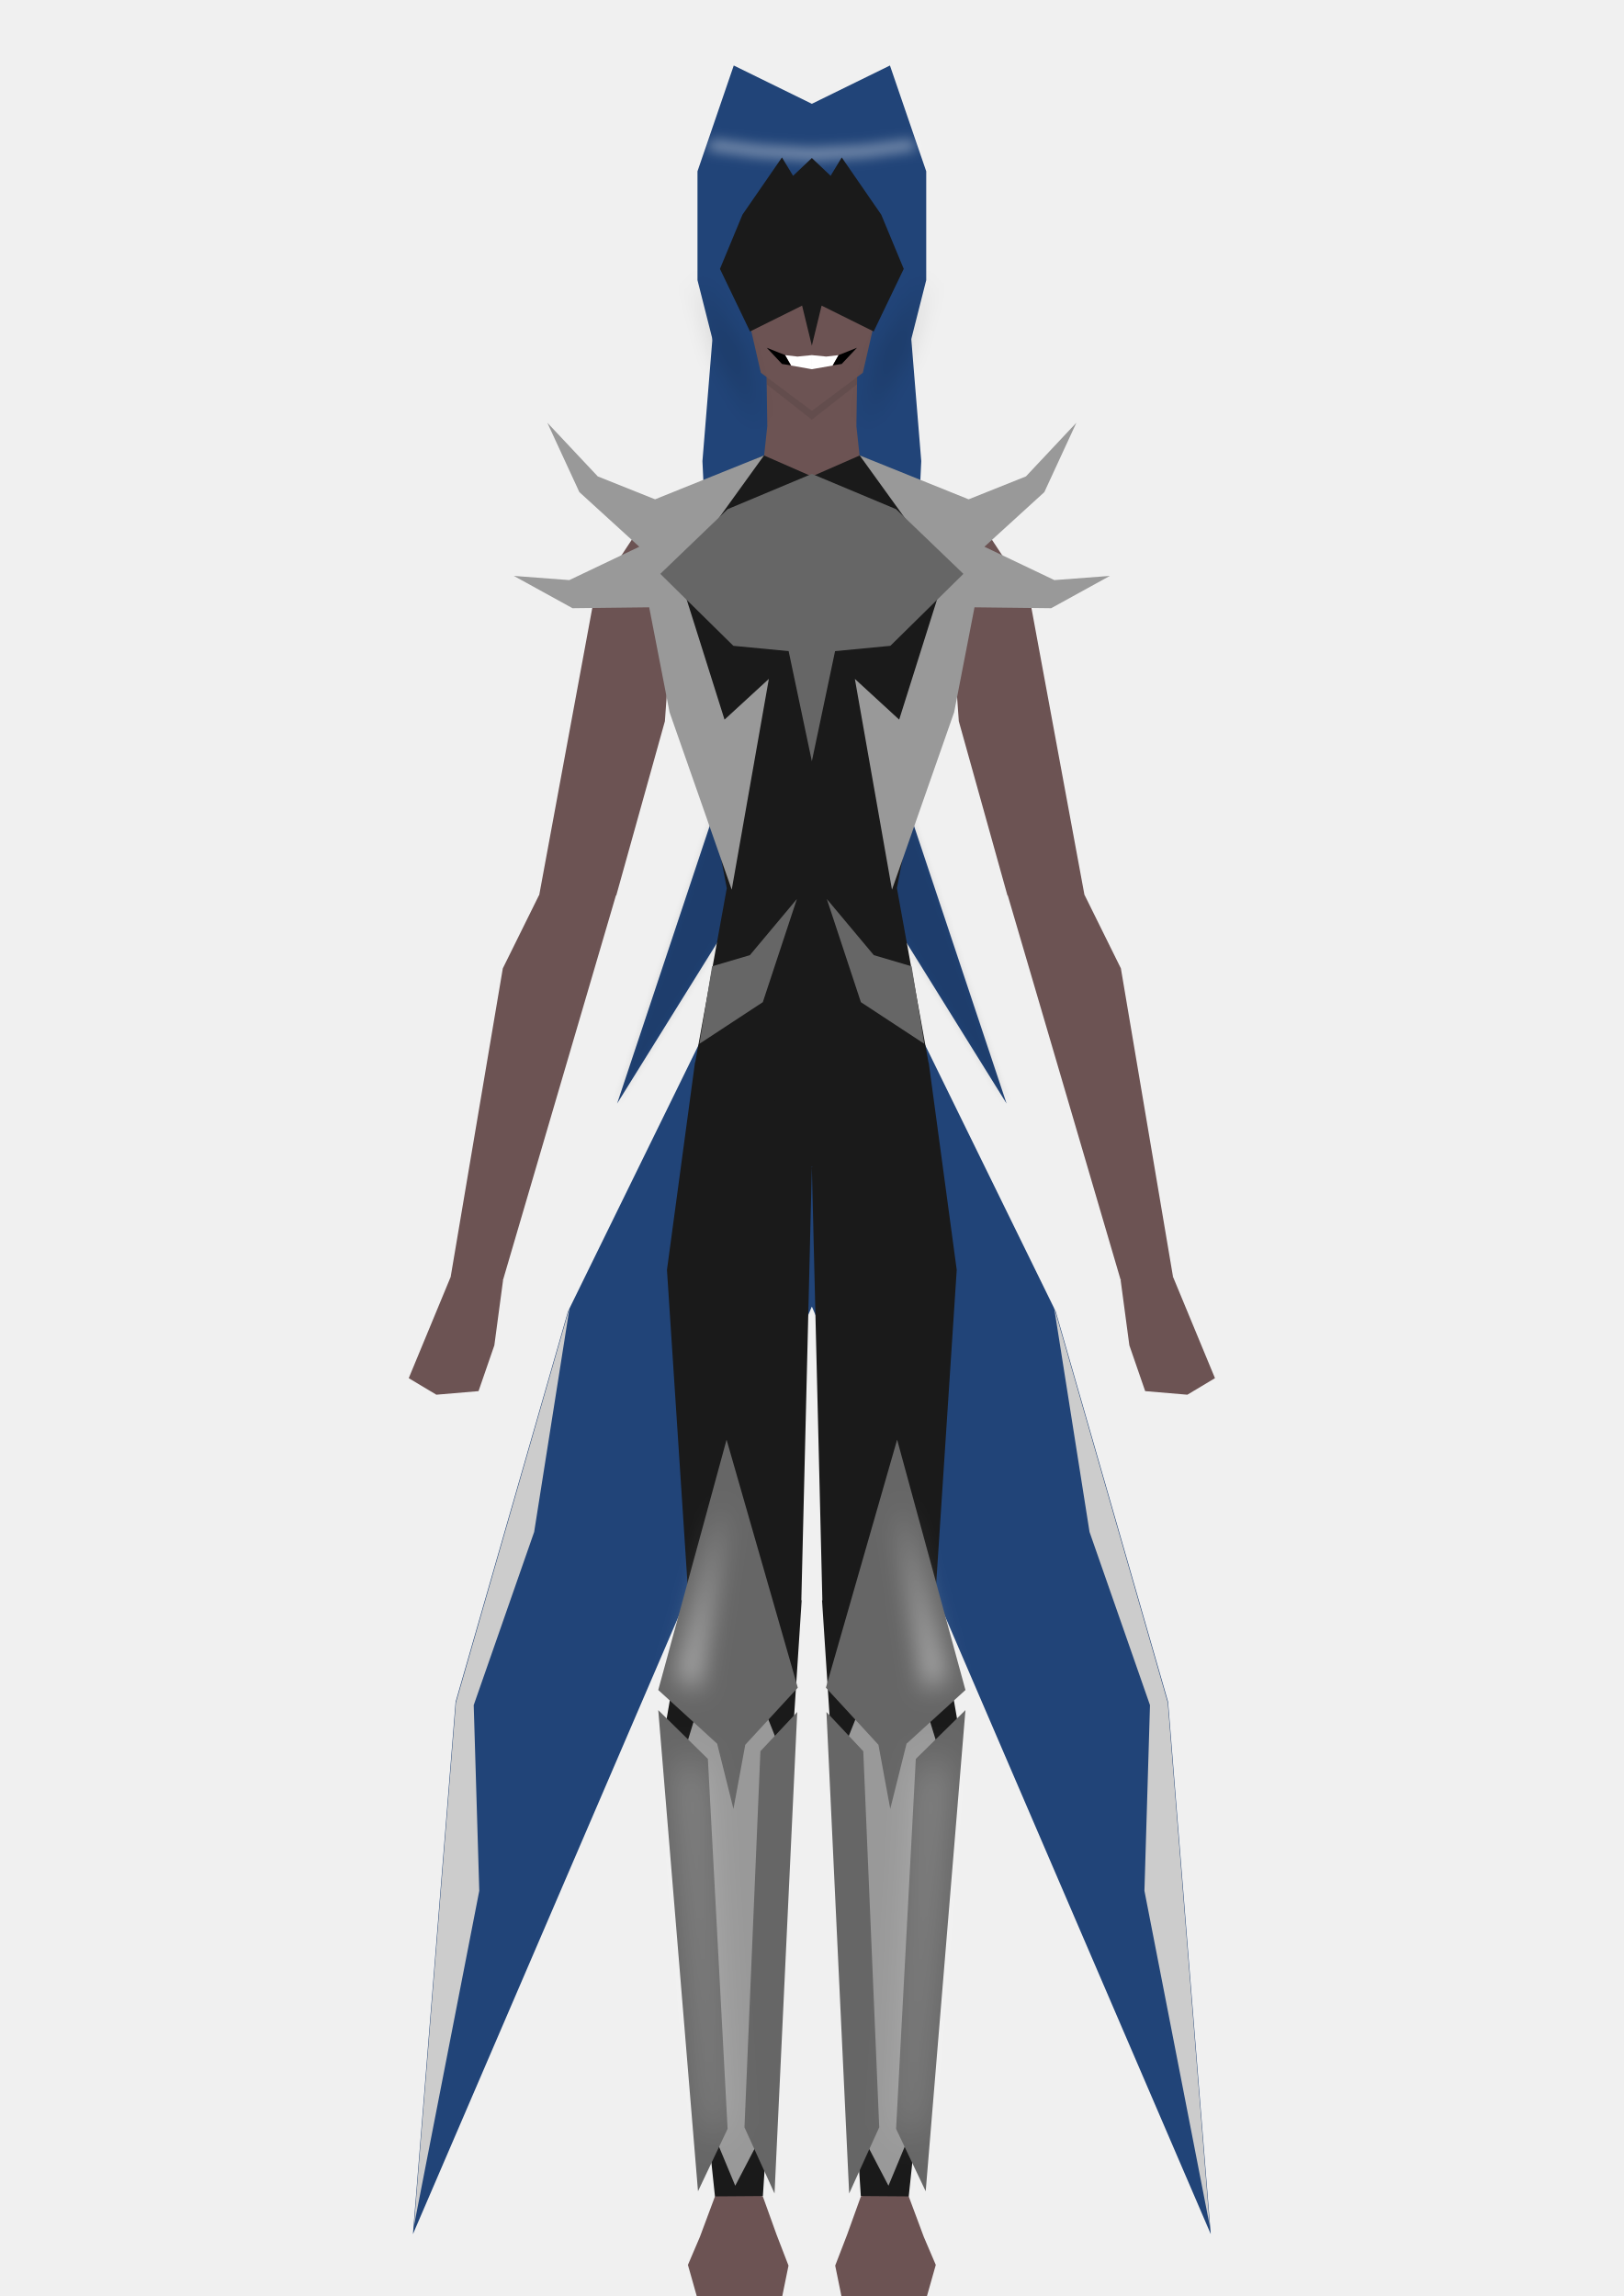
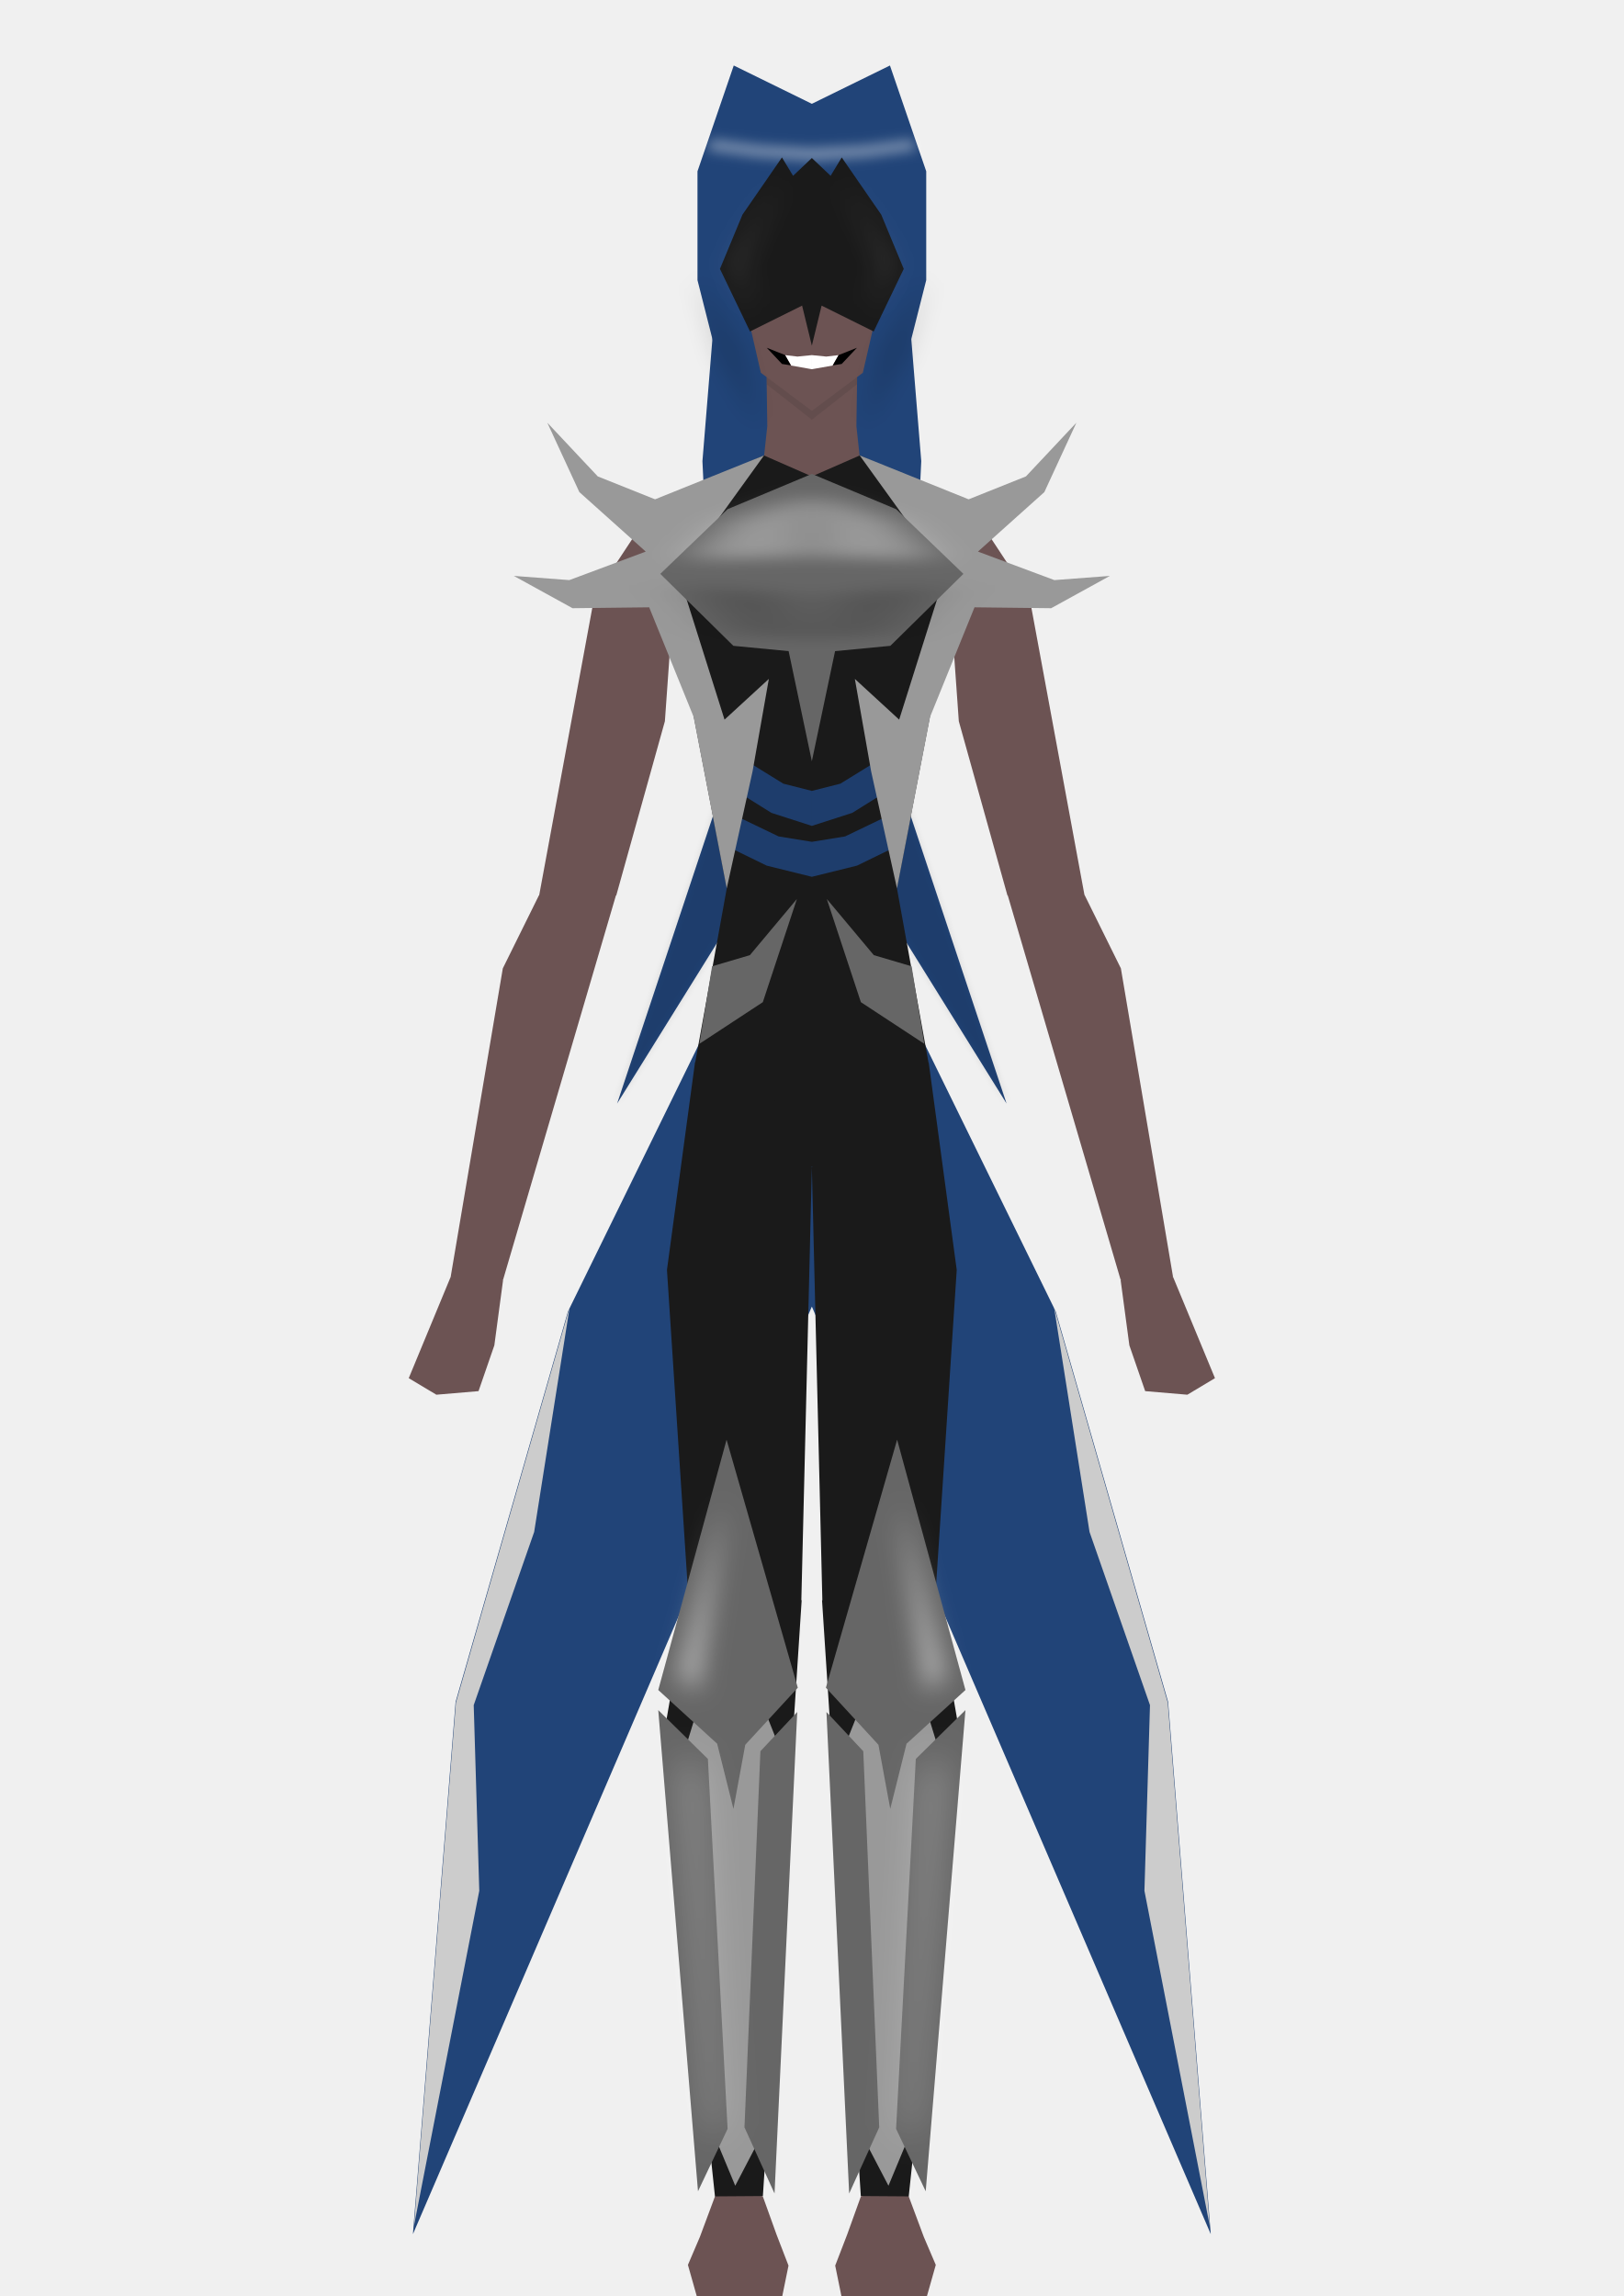
<svg xmlns="http://www.w3.org/2000/svg" width="210mm" height="297mm" viewBox="0 0 210 297" version="1.1" id="svg1">
  <defs id="defs1">
    <filter style="color-interpolation-filters:sRGB" id="filter30" x="-0.071" y="-0.8" width="1.142" height="2.6">
      <feGaussianBlur stdDeviation="0.805" id="feGaussianBlur30" />
    </filter>
    <filter style="color-interpolation-filters:sRGB" id="filter31" x="-0.115" y="-0.179" width="1.231" height="1.358">
      <feGaussianBlur stdDeviation="1.428" id="feGaussianBlur31" />
    </filter>
    <filter style="color-interpolation-filters:sRGB" id="filter33" x="-0.022" y="-0.028" width="1.043" height="1.055">
      <feGaussianBlur stdDeviation="0.455" id="feGaussianBlur33" />
    </filter>
    <filter style="color-interpolation-filters:sRGB" id="filter35" x="-0.111" y="-0.159" width="1.223" height="1.319">
      <feGaussianBlur stdDeviation="1.61" id="feGaussianBlur35" />
    </filter>
    <filter style="color-interpolation-filters:sRGB" id="filter36" x="-0.166" y="-0.112" width="1.332" height="1.225">
      <feGaussianBlur stdDeviation="2.309" id="feGaussianBlur36" />
+     </filter>
+     <filter style="color-interpolation-filters:sRGB" id="filter18" x="-0.217" y="-0.265" width="1.433" height="1.531">
+       <feGaussianBlur stdDeviation="2.922 0.925" id="feGaussianBlur18" />
+     </filter>
+     <filter style="color-interpolation-filters:sRGB" id="filter19" x="-0.334" y="-0.264" width="1.669" height="1.527">
+       <feGaussianBlur stdDeviation="4.313 0.807" id="feGaussianBlur19" />
+     </filter>
+     <filter style="color-interpolation-filters:sRGB" id="filter16" x="-0.183" y="-0.217" width="1.367" height="1.433">
+       <feGaussianBlur stdDeviation="1.551" id="feGaussianBlur16" />
    </filter>
  </defs>
  <g id="layer1">
    <g id="g1">
      <g id="g20">
        <path style="fill:#214478;stroke-width:1;-inkscape-stroke:none" d="M 94.284,17.585 90.849,59.65 92.918,103.439 79.815,142.746 97.4,114.473 105,144.47 V 14.433 Z m 21.431,0 3.435,42.065 -2.069,43.789 13.102,39.307 L 112.6,114.473 105,144.47 V 14.433 Z" id="path12" />
        <path style="mix-blend-mode:normal;fill:#000000;fill-opacity:0.1;stroke-width:1;-inkscape-stroke:none;filter:url(#filter33)" d="m 79.787,142.651 13.196,-39.406 4.427,11.252 z m 50.426,0 -13.196,-39.406 -4.427,11.252 z" id="path32" />
      </g>
      <g id="g29">
        <path style="fill:#214478;fill-opacity:1;stroke-width:1;-inkscape-stroke:none" d="M 90.74,134.378 73.454,169.656 58.925,220.148 53.406,288.996 105,169.012 v -41.496 z m 28.52,0 17.286,35.277 14.529,50.492 5.518,68.848 L 105,169.012 v -41.496 z" id="path29" />
        <path style="fill:#cccccc;fill-opacity:1;stroke-width:1;-inkscape-stroke:none" d="m 53.535,287.951 8.451,-43.366 -0.718,-24.016 7.818,-22.404 4.591,-29.078 -14.709,51.15 z m 102.93,0 -8.451,-43.366 0.718,-24.016 -7.818,-22.404 -4.591,-29.078 14.709,51.15 z" id="path34" />
      </g>
      <g id="g10">
        <path style="fill:#6c5353;stroke-width:0.953;-inkscape-stroke:none" d="m 99.132,47.973 0.105,7.147 -0.429,3.98 L 105,65.501 V 40.612 Z m 11.735,0 -0.105,7.147 0.429,3.98 L 105,65.501 V 40.612 Z" id="path2" />
      </g>
      <g id="g9">
        <path style="fill:#1a1a1a;fill-opacity:0.1;stroke-width:1;-inkscape-stroke:none" d="M 99.17,49.723 105,54.293 v -8.016 l -5.968,-0.334 z m 11.66,0 L 105,54.293 v -8.016 l 5.968,-0.334 z" id="path11" />
        <path style="fill:#6c5353;stroke-width:0.953;-inkscape-stroke:none" d="M 105,14.874 96.69,20.918 95.637,36.183 98.404,48.219 105,53.147 Z m 0,0 8.31,6.044 1.053,15.265 -2.767,12.036 L 105,53.147 Z" id="path1" />
        <path style="fill:#ffffff;fill-opacity:1;stroke-width:1;-inkscape-stroke:none" d="m 102.321,47.286 -0.773,-1.347 1.588,0.185 1.864,-0.186 v 1.822 z m 5.357,0 0.773,-1.347 -1.588,0.185 -1.864,-0.186 v 1.822 z" id="path14" />
        <path style="fill:#000000;fill-opacity:1;stroke-width:1;-inkscape-stroke:none" d="m 101.525,45.923 -2.357,-0.938 1.973,2.097 1.145,0.176 z m 6.95,0 2.357,-0.938 -1.973,2.097 -1.145,0.176 z" id="path23" />
      </g>
      <g id="g11">
        <path style="fill:#1a1a1a;stroke-width:0.953;-inkscape-stroke:none" d="m 105,61.63 -6.201,-2.718 -13.997,6.218 -2.282,8.36 4.465,4.942 7.015,36.453 -4.094,22.598 6.081,9.241 L 105,150.968 Z m 2.6e-4,0 6.201,-2.718 13.997,6.218 2.282,8.36 -4.465,4.942 -7.015,36.453 4.094,22.598 -6.081,9.241 L 105,150.968 Z" id="path3" />
      </g>
      <g id="g14">
        <path style="fill:#1a1a1a;stroke-width:0.953;-inkscape-stroke:none" d="m 89.888,137.414 -3.627,26.858 2.732,41.732 6.753,3.912 7.894,-2.894 L 105,151.019 99.696,141.436 Z m 30.223,0 3.627,26.858 -2.732,41.732 -6.753,3.912 -7.894,-2.894 L 105,151.019 l 5.304,-9.584 z" id="path6" />
      </g>
      <g id="g15">
        <path style="fill:#1a1a1a;stroke-width:0.953;-inkscape-stroke:none" d="m 89.031,206.056 -2.979,17.248 6.421,60.842 3.038,1.103 3.156,-1.196 5.015,-77.032 -7.382,-3.685 z m 31.938,0 2.979,17.248 -6.421,60.842 -3.038,1.103 -3.156,-1.196 -5.015,-77.032 7.382,-3.685 z" id="path7" />
      </g>
      <g id="g16">
        <path style="fill:#6c5353;stroke-width:0.851;-inkscape-stroke:none" d="m 58.284,165.18 -5.42,13.093 3.573,2.14 5.453,-0.463 2.045,-5.921 1.134,-8.471 -3.443,-1.415 z m 93.433,0 5.42,13.093 -3.573,2.14 -5.453,-0.463 -2.045,-5.921 -1.134,-8.471 3.443,-1.415 z" id="path8" />
      </g>
      <g id="g12">
        <path style="fill:#6c5353;stroke-width:0.851;-inkscape-stroke:none" d="m 87.049,78.41 -1.056,14.883 -6.284,22.52 -5.334,1.661 -4.655,-1.586 7.158,-38.742 7.923,-12.017 z m 35.902,0 1.056,14.883 6.284,22.52 5.334,1.661 4.655,-1.586 -7.158,-38.742 -7.923,-12.017 z" id="path4" />
      </g>
      <g id="g13">
        <path style="fill:#6c5353;stroke-width:0.851;-inkscape-stroke:none" d="m 69.696,115.83 -4.665,9.434 -6.745,39.911 3.016,1.304 3.765,-0.938 14.593,-49.711 -4.65,-2.491 z m 70.607,0 4.665,9.434 6.745,39.911 -3.016,1.304 -3.765,-0.938 -14.593,-49.711 4.65,-2.491 z" id="path5" />
      </g>
      <g id="g17">
        <path style="fill:#6c5353;stroke-width:0.953;-inkscape-stroke:none" d="m 92.473,284.114 -1.958,5.254 -1.543,3.609 1.155,4.084 11.038,0.002 0.815,-3.996 -1.536,-3.984 -1.803,-5.013 z m 25.054,0 1.958,5.254 1.543,3.609 -1.155,4.084 -11.038,0.002 -0.815,-3.996 1.536,-3.984 1.803,-5.013 z" id="path9" />
      </g>
      <g id="g18">
        <path style="fill:#214478;stroke-width:1;-inkscape-stroke:none" d="m 105,24.391 -4.495,-2.65 -3.78,6.024 -0.652,17.468 2.086,9.907 -5.605,-9.646 -2.346,-9.255 V 22.161 L 94.9,8.473 105,13.427 Z m 0,0 4.495,-2.65 3.78,6.024 0.652,17.468 -2.086,9.907 5.605,-9.646 2.346,-9.255 V 22.161 L 115.1,8.473 105,13.427 Z" id="path10" />
        <path style="mix-blend-mode:normal;fill:#ffffff;fill-opacity:0.5;stroke-width:1;-inkscape-stroke:none;filter:url(#filter30)" d="m 92.016,18.188 6.226,0.779 L 105,19.342 v 1.261 L 97.98,20.147 91.424,19.254 Z m 25.969,0 -6.226,0.779 L 105,19.342 v 1.261 l 7.02,-0.456 6.556,-0.893 z" id="path30" />
        <path style="fill:#000000;fill-opacity:0.138;stroke-width:1;-inkscape-stroke:none;filter:url(#filter31)" d="m 92.594,45.509 -2.444,-9.431 5.925,9.193 2.197,9.979 z m 24.812,0 2.444,-9.431 -5.925,9.193 -2.197,9.979 z" id="path31" />
      </g>
      <g id="g19" style="fill:#1a1a1a">
        <path style="fill:#1a1a1a;stroke-width:1.099;-inkscape-stroke:none" d="m 105,20.443 -2.428,2.296 -1.438,-2.373 -5.108,7.4 -2.911,7.016 3.888,8.097 6.736,-3.346 L 105,44.716 Z m 0,0 2.428,2.296 1.438,-2.373 5.108,7.4 2.911,7.016 -3.888,8.097 -6.736,-3.346 L 105,44.716 Z" id="path13" />
      </g>
-       <g id="g21" style="display:inline" />
      <g id="g23">
-         <path style="fill:#999999;fill-opacity:1;stroke-width:1;-inkscape-stroke:none" d="m 84.724,64.589 -7.415,-2.966 -6.525,-6.947 4.147,8.981 7.75,7.067 -9.049,4.315 -7.177,-0.543 7.594,4.18 9.914,-0.116 2.633,13.566 8.041,22.956 2.695,-15.303 2.106,-11.958 -5.731,5.266 L 87.764,74.233 98.815,58.911 Z m 40.552,0 7.415,-2.966 6.525,-6.947 -4.147,8.981 -7.75,7.067 9.049,4.315 7.177,-0.543 -7.594,4.18 -9.914,-0.116 -2.632,13.566 -8.041,22.956 -2.695,-15.303 -2.106,-11.958 5.731,5.266 5.943,-18.855 -11.051,-15.322 z" id="path15" />
+         <path style="fill:#1e3d6c;fill-opacity:1;stroke-width:1;-inkscape-stroke:none" d="m 96.861,98.624 4.447,2.746 3.693,0.938 v 4.526 l -5.231,-1.685 -4.525,-2.827 z m 16.279,0 -4.447,2.746 L 105,102.307 v 4.526 l 5.231,-1.685 4.525,-2.827 z" id="path20" />
+         <path style="fill:#1e3d6c;fill-opacity:1;stroke-width:1;-inkscape-stroke:none" d="m 94.492,105.21 6.208,2.986 4.3,0.697 v 4.526 l -5.839,-1.445 -6.286,-3.067 z m 21.016,0 -6.208,2.986 L 105,108.893 v 4.526 l 5.839,-1.445 6.286,-3.067 z" id="path20-4" />
+         <path style="fill:#999999;fill-opacity:1;stroke-width:1;-inkscape-stroke:none" d="m 84.724,64.589 -7.415,-2.966 -6.525,-6.947 4.147,8.981 8.587,7.695 -9.886,3.687 -7.177,-0.543 7.594,4.18 9.914,-0.116 5.74,14.156 4.288,22.2 3.341,-15.136 2.106,-11.958 -5.731,5.266 L 87.764,74.233 98.815,58.911 Z m 40.552,0 7.415,-2.966 6.525,-6.947 -4.147,8.981 -8.587,7.695 9.886,3.687 7.177,-0.543 -7.594,4.18 -9.914,-0.116 -5.74,14.156 -4.288,22.2 -3.341,-15.136 -2.106,-11.958 5.731,5.266 5.943,-18.855 L 111.185,58.911 Z" id="path15" />
        <path style="fill:#666666;fill-opacity:1;stroke-width:1;-inkscape-stroke:none" d="m 105,61.301 -10.893,4.563 -8.709,8.369 9.449,9.308 7.15,0.686 L 105,98.472 Z m 0,0 10.893,4.563 8.709,8.369 -9.449,9.308 -7.15,0.686 L 105,98.472 Z" id="path24" />
        <path style="fill:#666666;fill-opacity:1;stroke-width:1;-inkscape-stroke:none" d="m 92.096,124.997 4.889,-1.442 6.081,-7.265 -4.408,13.345 -8.2,5.386 z m 25.808,0 -4.889,-1.442 -6.081,-7.265 4.408,13.345 8.2,5.386 z" id="path28" />
+         <path style="mix-blend-mode:normal;fill:#ffffff;fill-opacity:0.33;stroke-width:1;-inkscape-stroke:none;filter:url(#filter18)" d="m 104.529,64.055 -0.219,7.983 -15.494,0.382 5.229,-5.007 z m 0.942,0 0.219,7.983 15.494,0.382 -5.229,-5.007 z" id="path18" />
+         <path style="fill:#000000;fill-opacity:0.2;stroke-width:1;-inkscape-stroke:none;filter:url(#filter19)" d="m 89.525,75.612 12.143,1.468 2.051,5.877 -8.551,-1.095 z m 30.949,0 -12.143,1.468 -2.051,5.877 8.551,-1.095 z" id="path19" />
      </g>
      <g id="g27">
        <path style="fill:#999999;fill-opacity:1;stroke-width:1;-inkscape-stroke:none" d="m 93.959,208.842 -5.503,17.941 3.893,49.355 2.742,6.597 3.299,-6.319 2.861,-49.275 z m 22.082,0 5.503,17.941 -3.893,49.355 -2.742,6.597 -3.299,-6.319 -2.861,-49.275 z" id="path33" />
        <path style="fill:#666666;fill-opacity:1;stroke-width:1;-inkscape-stroke:none" d="m 90.274,283.453 3.83,-8.075 -2.551,-47.851 -6.419,-6.315 z m 29.451,0 -3.83,-8.075 2.551,-47.851 6.419,-6.315 z" id="path25" />
        <path style="fill:#666666;fill-opacity:1;stroke-width:1;-inkscape-stroke:none" d="m 100.173,283.741 -3.887,-8.557 2.062,-48.654 4.762,-5.073 z m 9.653,0 3.887,-8.557 -2.062,-48.654 -4.762,-5.073 z" id="path26" />
        <path style="fill:#666666;fill-opacity:1;stroke-width:1;-inkscape-stroke:none" d="m 85.135,218.612 7.617,6.944 2.108,8.432 1.528,-8.292 6.794,-7.383 -9.211,-32.081 z m 39.73,0 -7.617,6.944 -2.108,8.432 -1.528,-8.292 -6.794,-7.383 9.211,-32.081 z" id="path27" />
        <path style="fill:#ffffff;fill-opacity:0.5;stroke-width:1;-inkscape-stroke:none;filter:url(#filter35)" d="m 93.741,194.404 -3.457,24.234 -2.644,-1.66 z m 22.517,0 3.457,24.234 2.644,-1.66 z" id="path35" />
        <path style="fill:#ffffff;fill-opacity:0.5;stroke-width:1;-inkscape-stroke:none;filter:url(#filter36)" d="m 88.315,227.174 1.805,1.852 2.767,45.485 -0.941,1.954 z m 33.37,0 -1.805,1.852 -2.767,45.485 0.941,1.954 z" id="path36" />
      </g>
+       <path style="mix-blend-mode:normal;fill:#ffffff;fill-opacity:0.33;stroke-width:1;-inkscape-stroke:none;filter:url(#filter16)" d="m 100.997,23.106 -6.143,10.957 2.338,6.235 -1.752,-6.157 z m 8.005,0 6.143,10.957 -2.338,6.235 1.752,-6.157 z" id="path16" />
    </g>
  </g>
</svg>
